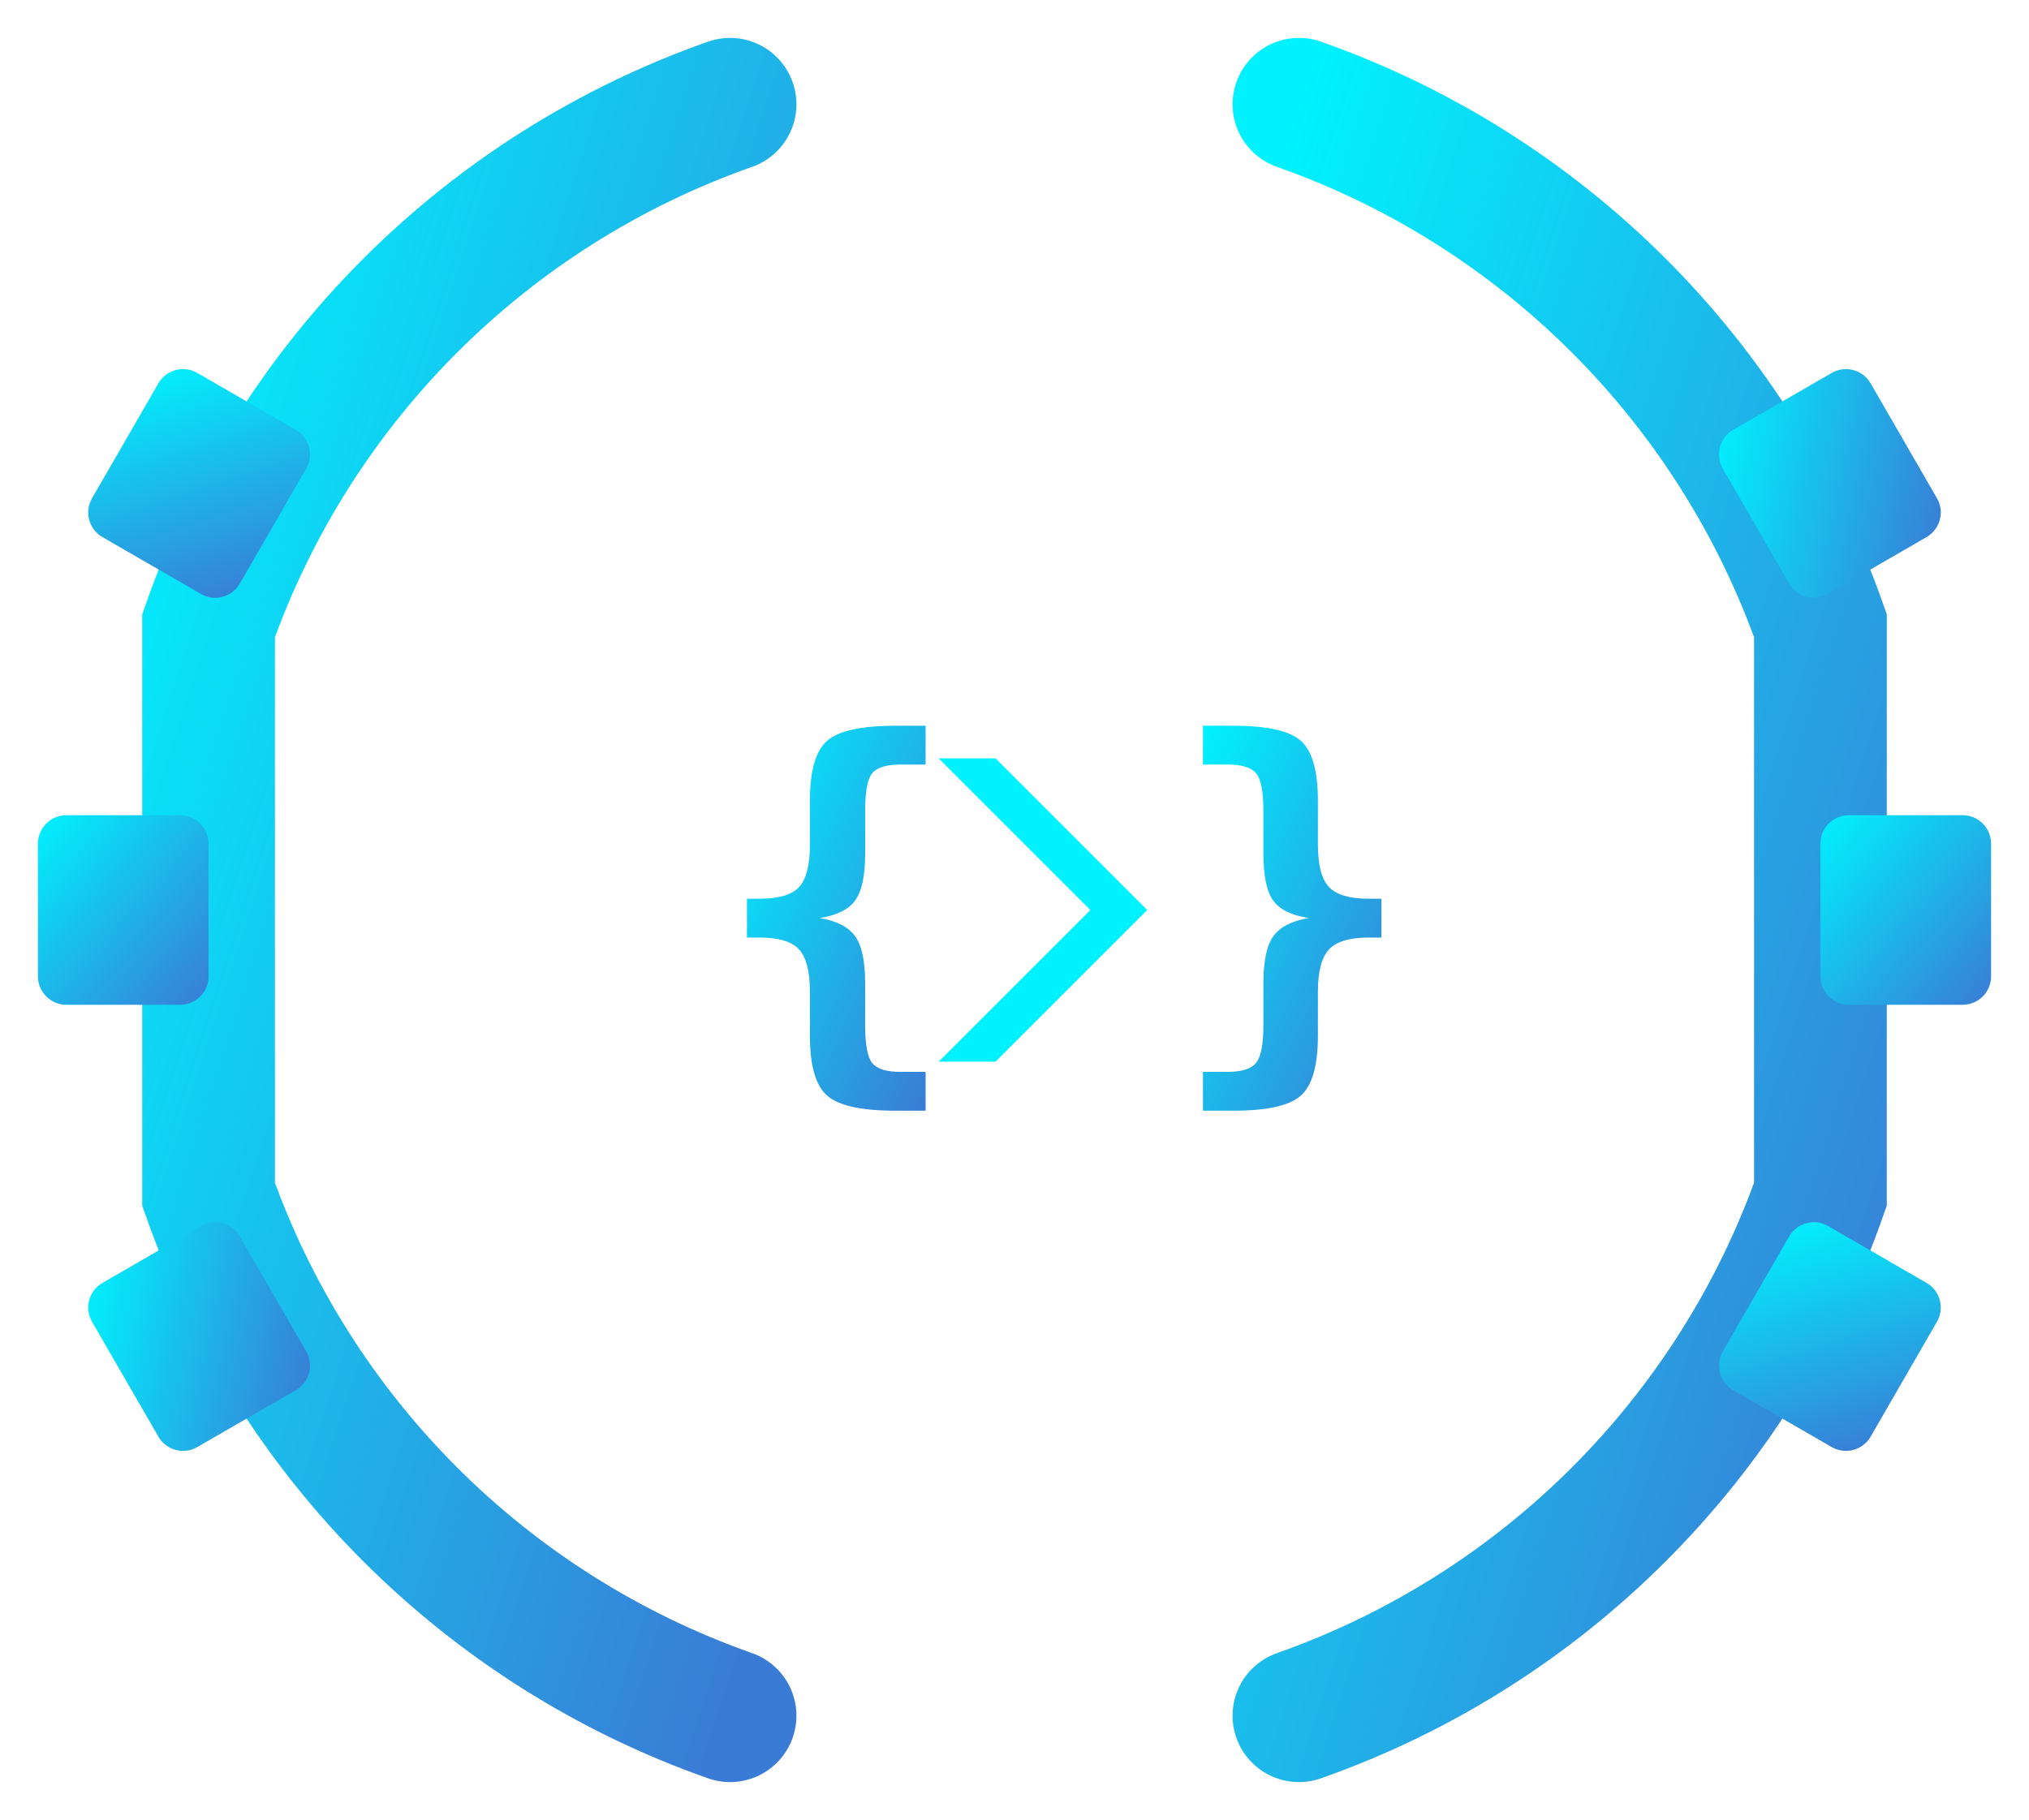
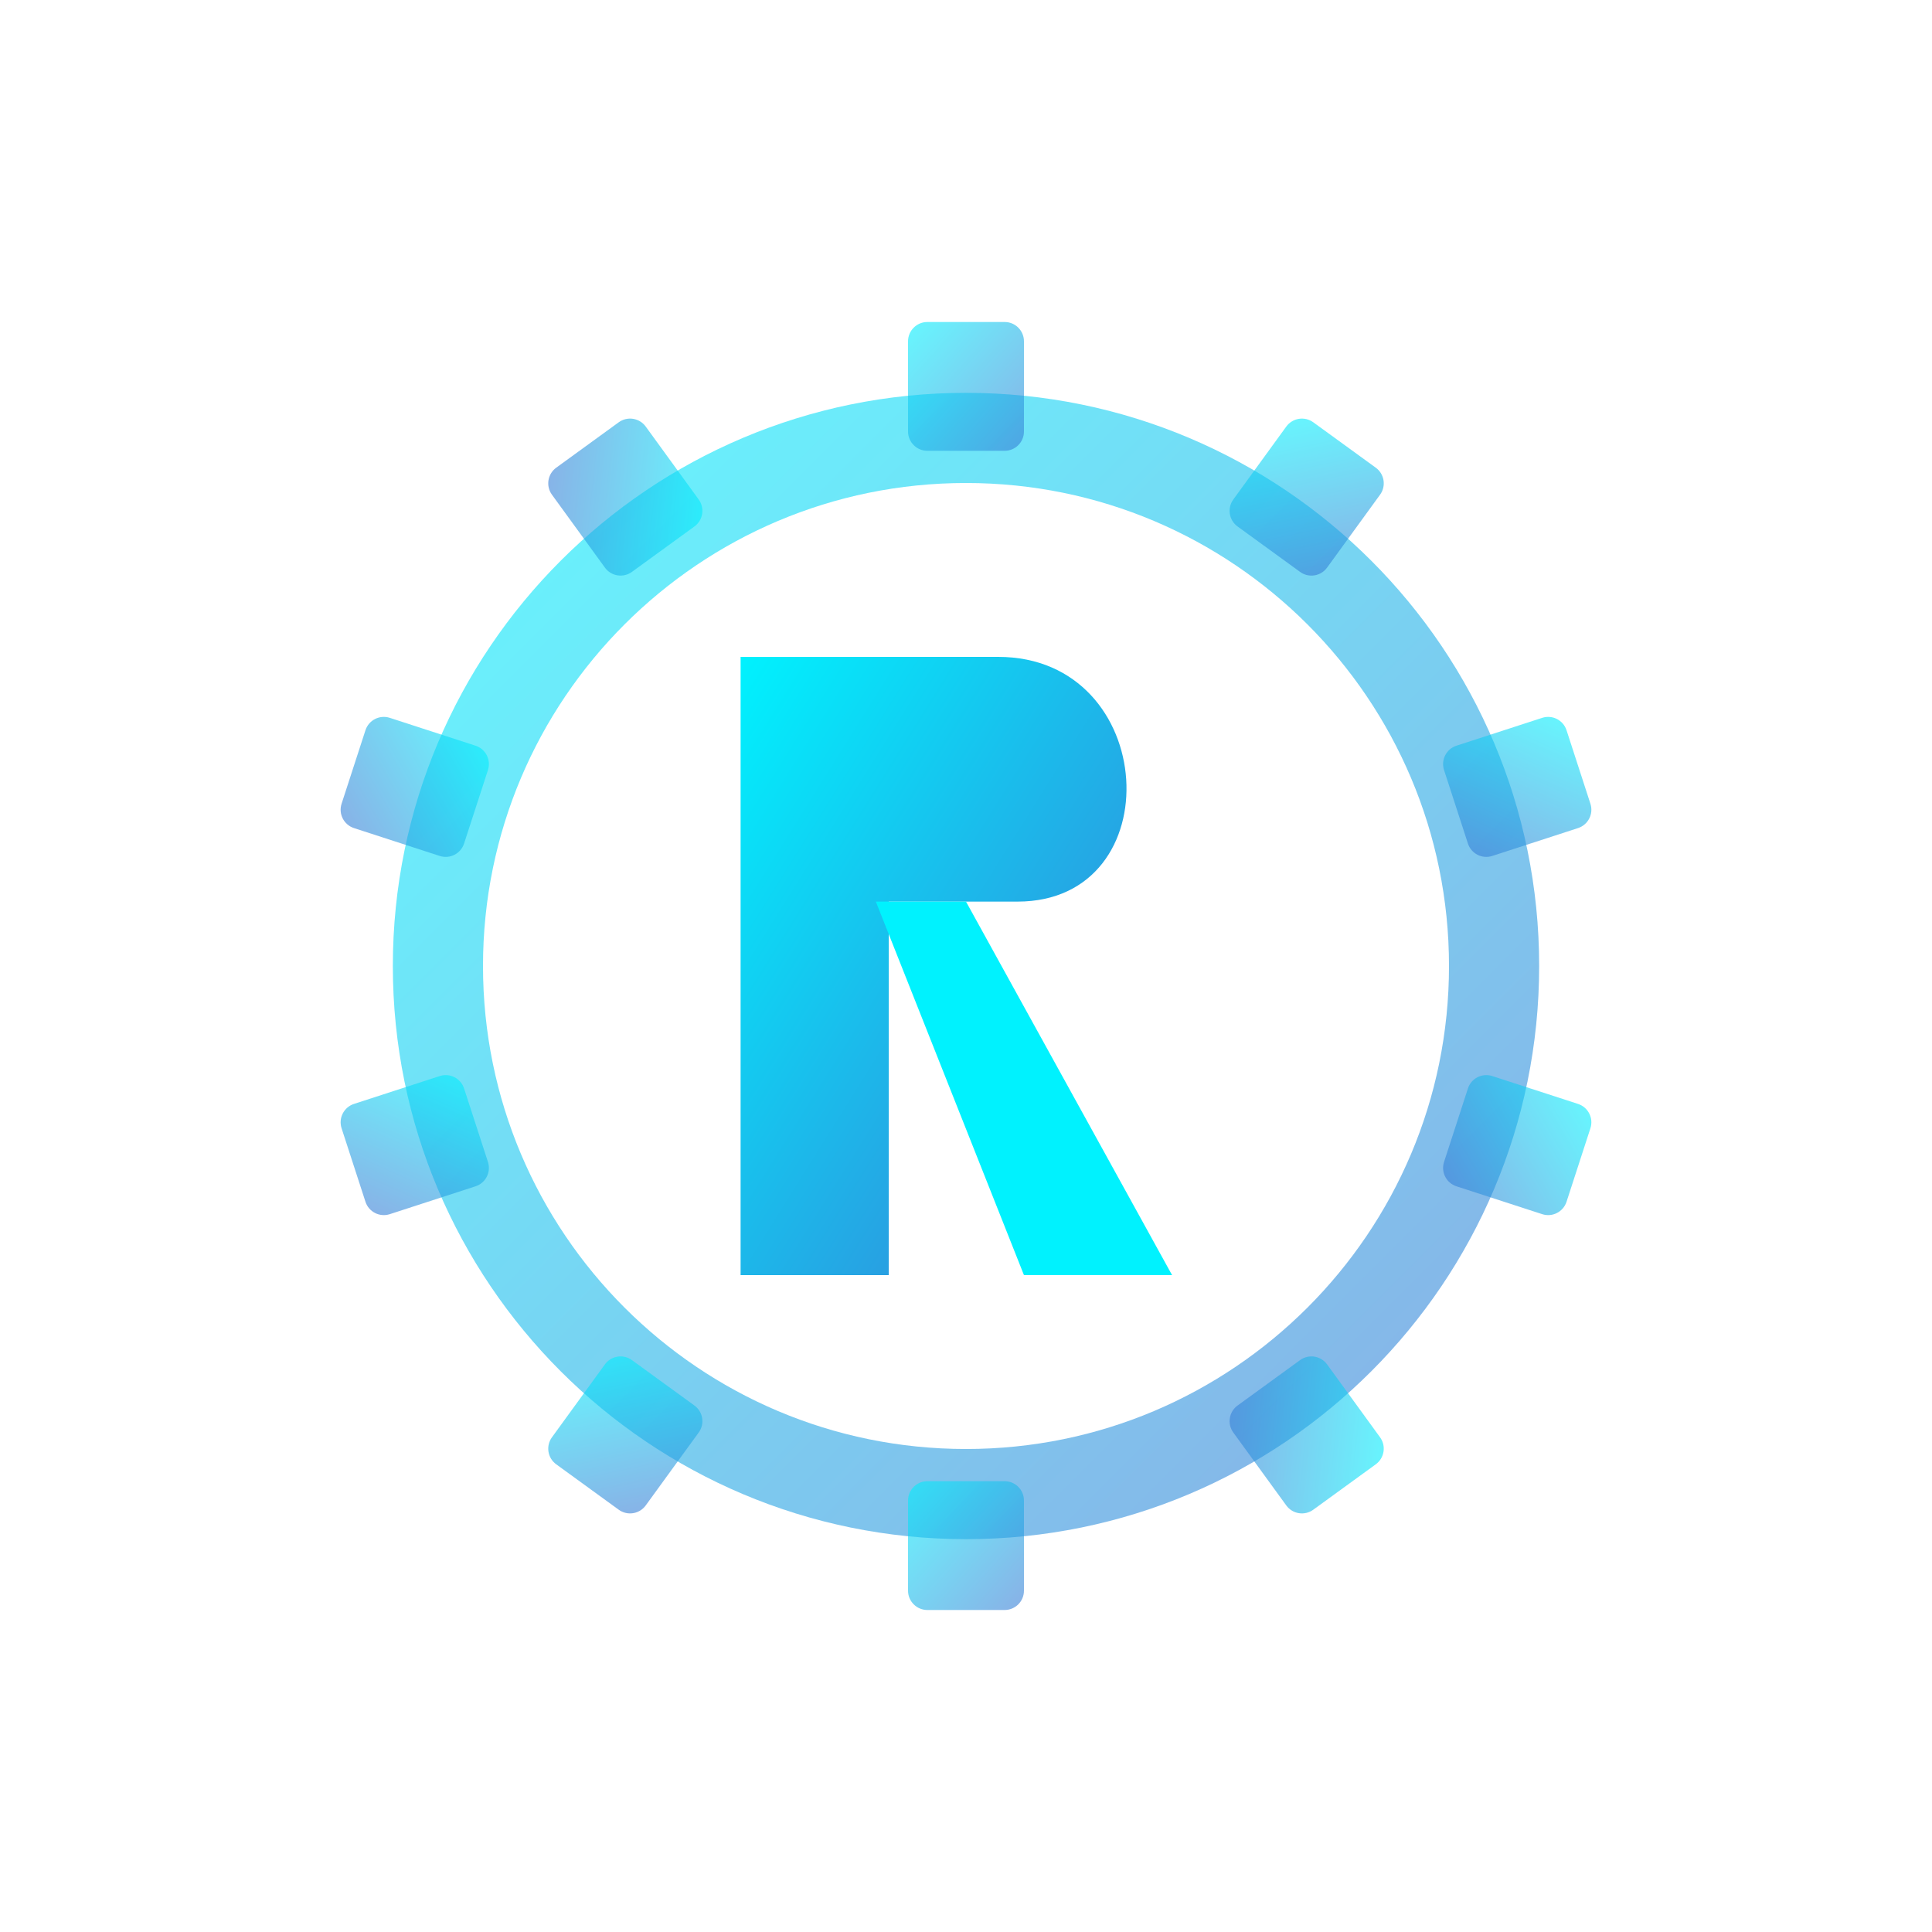
- <svg xmlns="http://www.w3.org/2000/svg" viewBox="0 0 214 192">
+ <svg xmlns="http://www.w3.org/2000/svg" viewBox="0 0 300 300">
  <defs>
-     <linearGradient id="b2-brk" x1="0%" y1="0%" x2="100%" y2="100%">
+     <linearGradient id="b2-mono" x1="0%" y1="0%" x2="100%" y2="100%">
      <stop offset="0%" stop-color="#00F2FE" />
      <stop offset="100%" stop-color="#3A7BD5" />
    </linearGradient>
  </defs>
-   <g transform="translate(107, 96)">
-     <path d="M -30 -85 A 90 90 0 0 0 -85 -30 L -85 30 A 90 90 0 0 0 -30 85" fill="none" stroke="url(#b2-brk)" stroke-width="14" stroke-linecap="round" />
-     <path d="M 30 -85 A 90 90 0 0 1 85 -30 L 85 30 A 90 90 0 0 1 30 85" fill="none" stroke="url(#b2-brk)" stroke-width="14" stroke-linecap="round" />
-     <g fill="url(#b2-brk)">
-       <rect x="-103" y="-10" width="18" height="20" rx="3" />
-       <rect x="85" y="-10" width="18" height="20" rx="3" />
-       <rect x="-95" y="-55" width="18" height="20" rx="3" transform="rotate(30 -86 -45)" />
-       <rect x="77" y="-55" width="18" height="20" rx="3" transform="rotate(-30 86 -45)" />
-       <rect x="-95" y="35" width="18" height="20" rx="3" transform="rotate(-30 -86 45)" />
-       <rect x="77" y="35" width="18" height="20" rx="3" transform="rotate(30 86 45)" />
+   <g transform="translate(150,150)">
+     <circle cx="0" cy="0" r="82" fill="none" stroke="url(#b2-mono)" stroke-width="14" opacity="0.6" />
+     <g fill="url(#b2-mono)" opacity="0.6">
+       <rect x="-9" y="-100" width="18" height="20" rx="3" />
+       <rect x="-9" y="80" width="18" height="20" rx="3" />
+       <rect x="-9" y="-100" width="18" height="20" rx="3" transform="rotate(36)" />
+       <rect x="-9" y="80" width="18" height="20" rx="3" transform="rotate(36)" />
+       <rect x="-9" y="-100" width="18" height="20" rx="3" transform="rotate(72)" />
+       <rect x="-9" y="80" width="18" height="20" rx="3" transform="rotate(72)" />
+       <rect x="-9" y="-100" width="18" height="20" rx="3" transform="rotate(108)" />
+       <rect x="-9" y="80" width="18" height="20" rx="3" transform="rotate(108)" />
+       <rect x="-9" y="-100" width="18" height="20" rx="3" transform="rotate(144)" />
+       <rect x="-9" y="80" width="18" height="20" rx="3" transform="rotate(144)" />
    </g>
-     <text x="-32" y="14" font-family="monospace" font-size="44" font-weight="bold" fill="url(#b2-brk)">{</text>
-     <path d="M -8 -16 L 8 0 L -8 16 L -2 16 L 14 0 L -2 -16 Z" fill="#00F2FE" />
-     <text x="16" y="14" font-family="monospace" font-size="44" font-weight="bold" fill="url(#b2-brk)">}</text>
+     <path d="M -35 -48 L 5 -48 C 30 -48, 32 -10, 8 -10 L -12 -10 L -12 48 L -35 48 Z M -12 -30 L 2 -30 C 14 -30, 14 -22, 2 -22 L -12 -22 Z" fill="url(#b2-mono)" />
+     <path d="M 0 -10 L 32 48 L 9 48 L -14 -10 Z" fill="#00F2FE" />
  </g>
</svg>
